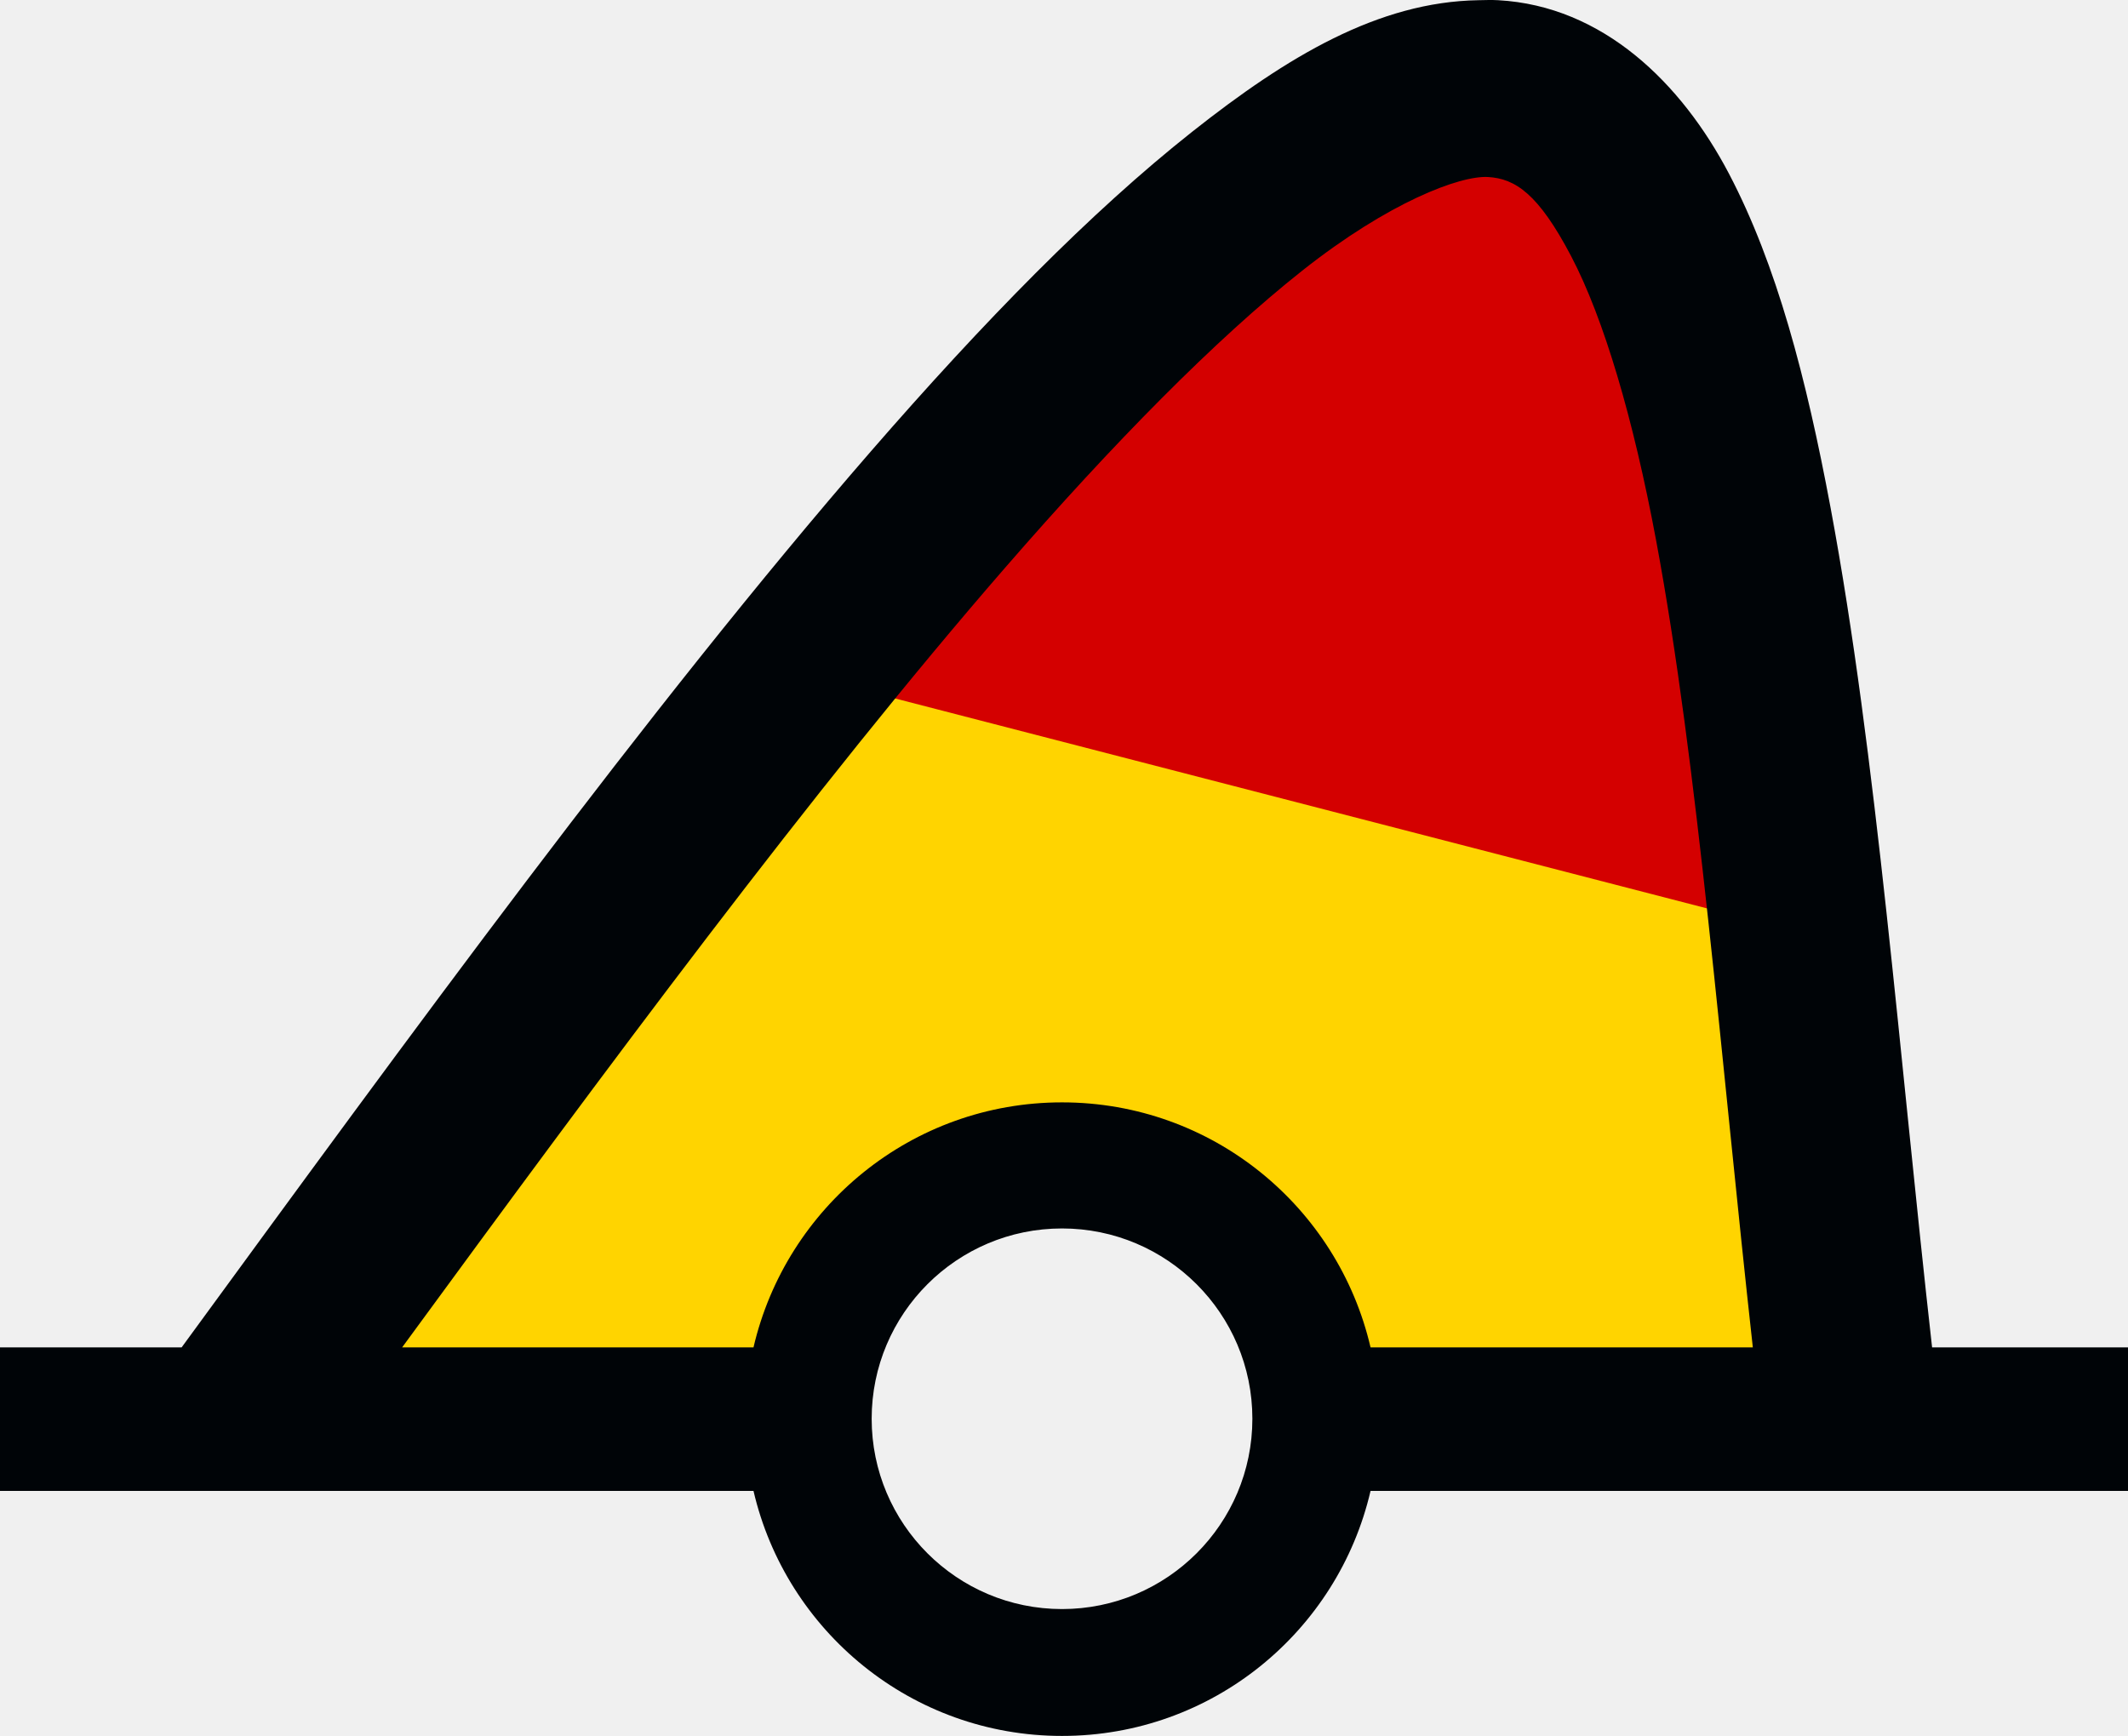
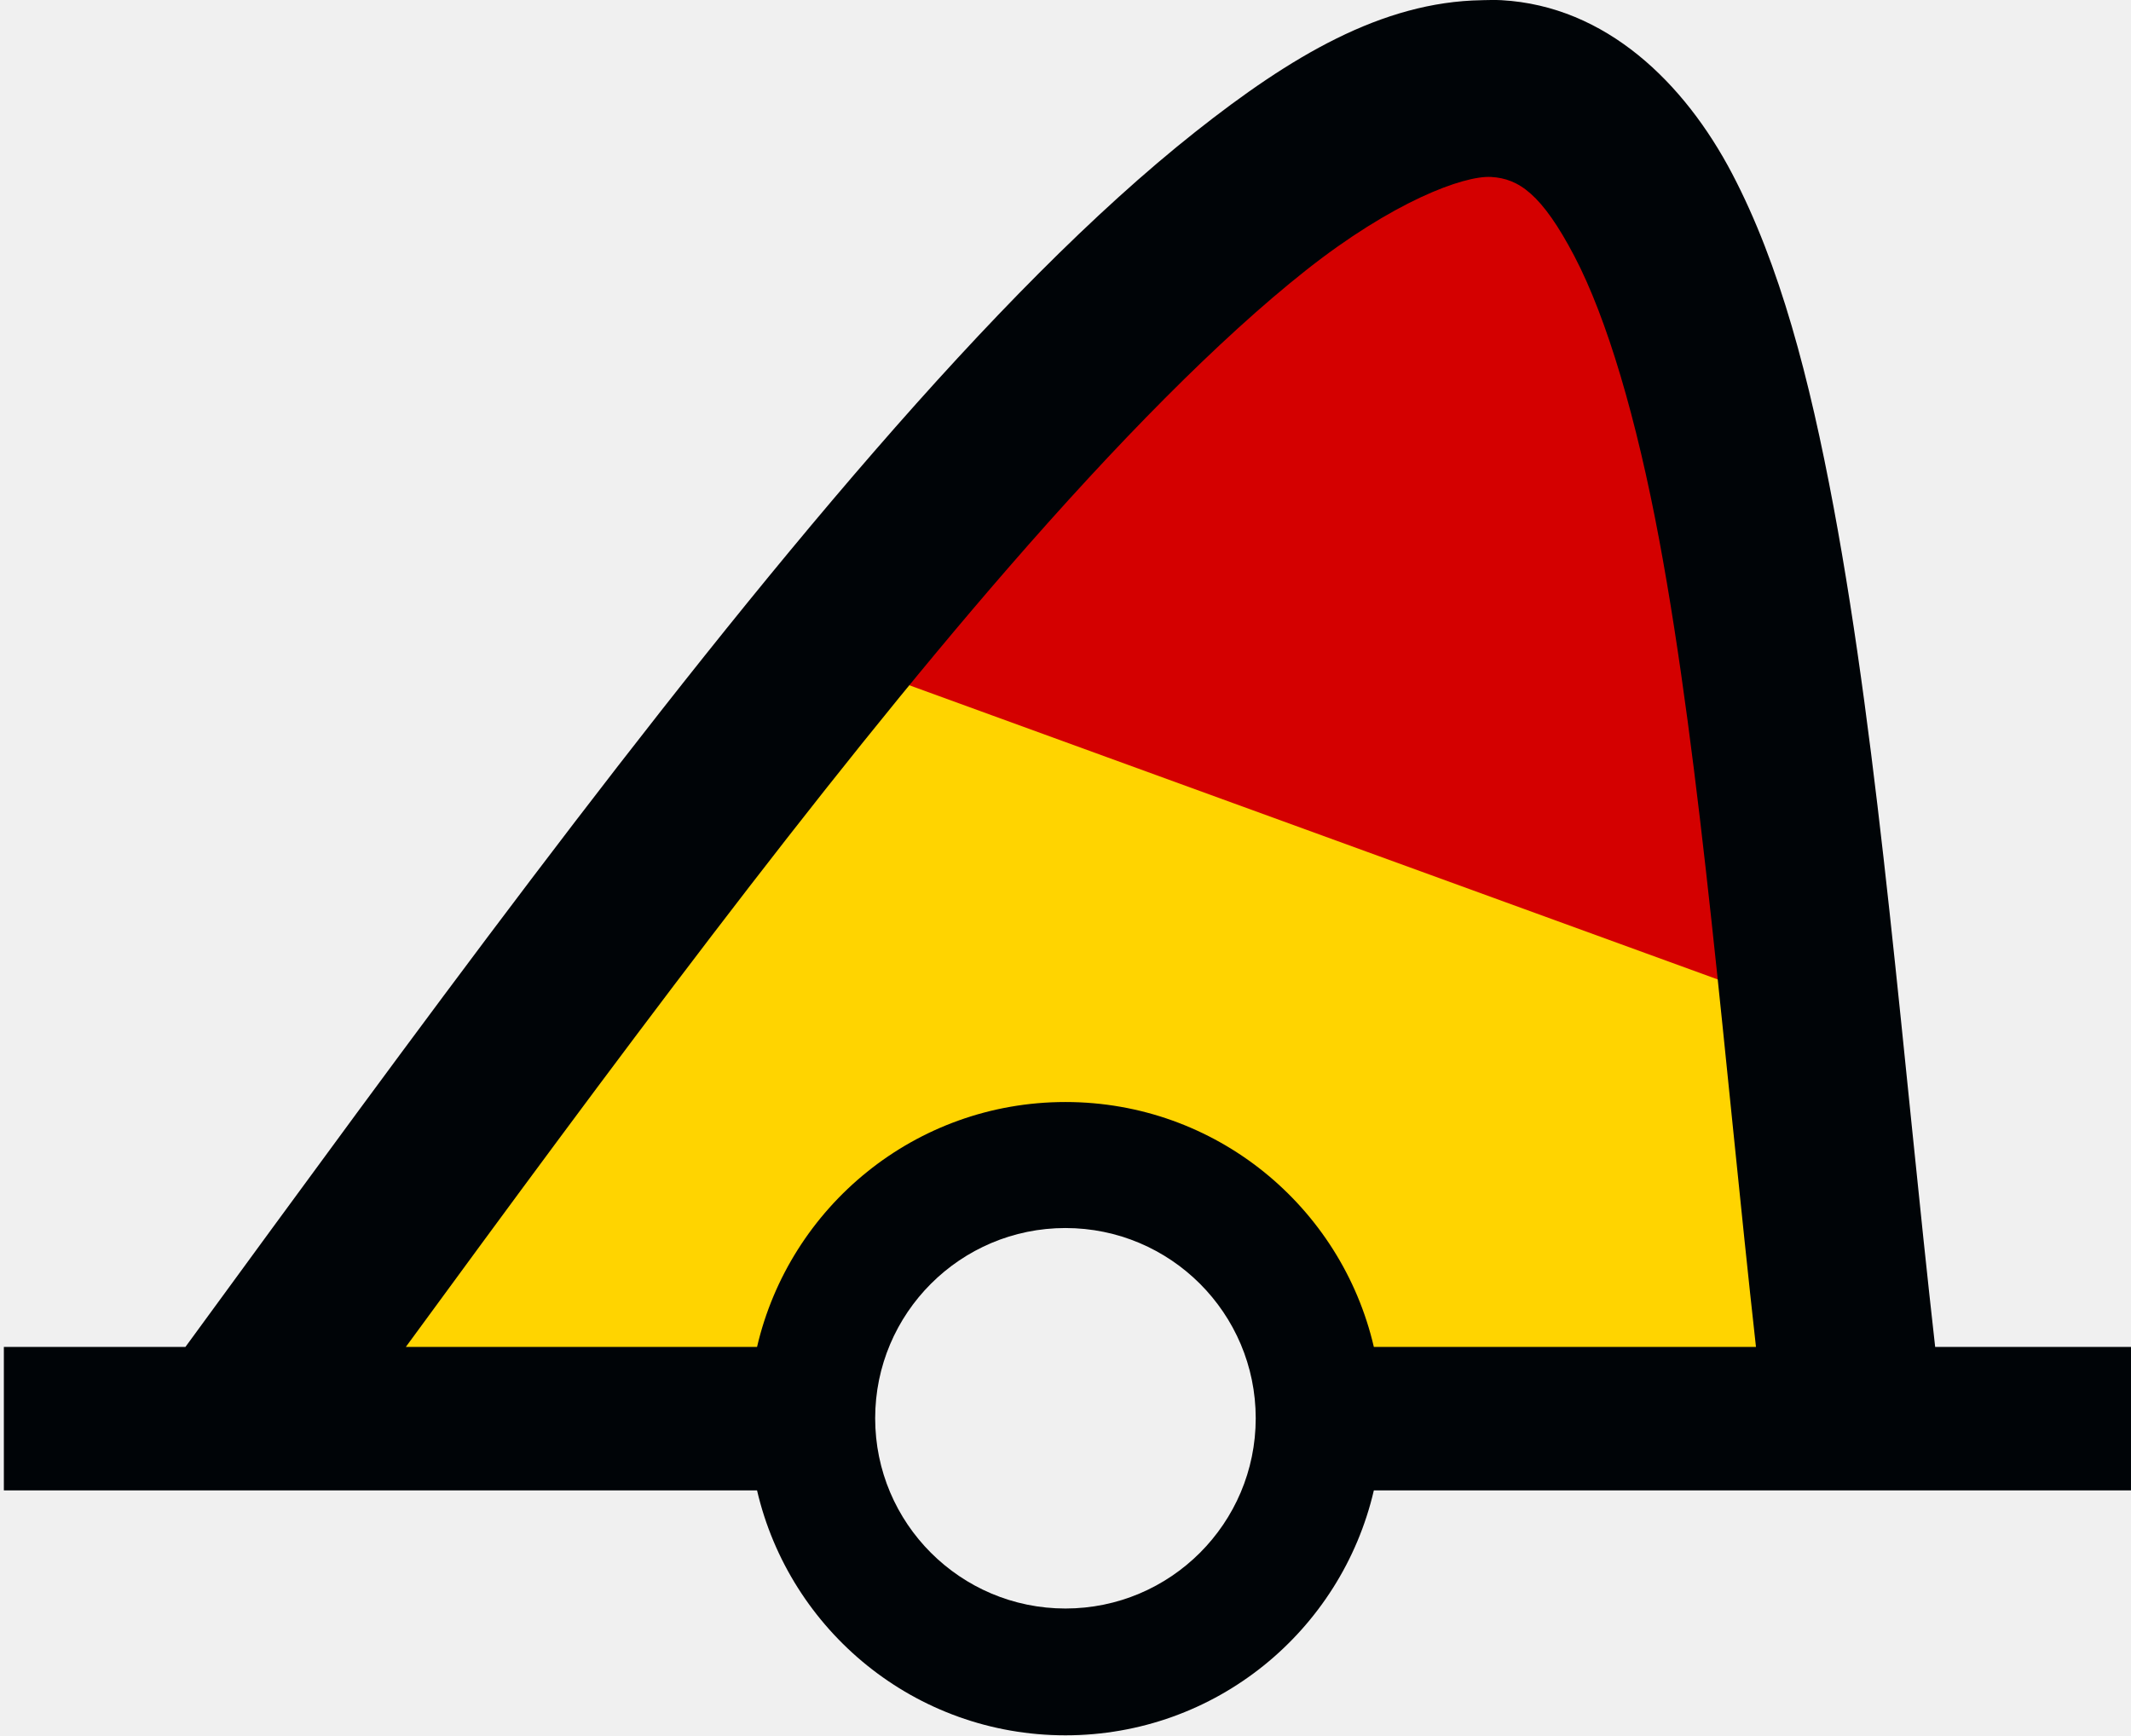
- <svg xmlns="http://www.w3.org/2000/svg" version="1.0" width="83.844" height="68.414" id="svg2">
+ <svg xmlns="http://www.w3.org/2000/svg" version="1.0" width="22.224mm" height="18.101mm" id="svg2">
  <defs id="defs4">
-     </defs>
-   <path style="fill:#ffd400;fill-opacity:1;fill-rule:evenodd;stroke:none;stroke-width:0.683;stroke-opacity:1" d="M 12.714,53.887 C 14.375,51.197 30.811,30.471 36.616,23.747 C 47.963,10.6 58.222,2.563 61.49,4.261 C 64.139,5.637 66.919,13.804 68.705,25.456 C 69.739,32.201 71.885,51.106 71.885,53.469 C 71.885,54.628 71.233,54.728 63.642,54.728 C 55.445,54.728 52.639,55.638 52.21,53.977 C 51.568,51.493 50.44,46.608 47.285,45.216 C 39.757,41.896 33.325,46.474 30.39,54.163 C 30,55.183 25.892,54.728 19.535,54.728 C 13.847,54.728 12.311,54.538 12.714,53.887 L 12.714,53.887 z " id="path2382" />
-   <path style="fill:#d40000;stroke:none;stroke-width:1px;stroke-linecap:butt;stroke-linejoin:miter;stroke-opacity:1" d="M 31.786,26.626 L 70.996,36.767 L 66.534,11.619 L 60.18,3.912 L 49.228,7.022 L 31.786,26.626 z " id="path2984" />
-   <path d="M 58.25,0.008 C 54.304,0.073 50.718,2.228 46.969,5.195 C 42.97,8.36 38.74,12.691 34.312,17.789 C 25.538,27.892 16.033,40.956 7.156,53.101 L 0,53.101 L 0,58.758 L 29.688,58.758 C 30.975,64.291 35.921,68.414 41.844,68.414 C 47.769,68.414 52.715,64.293 54,58.758 L 83.844,58.758 L 83.844,58.695 L 83.844,53.101 L 76.125,53.101 C 74.849,41.774 73.94,29.729 72.125,20.008 C 71.17,14.894 70.002,10.433 68.125,6.851 C 66.248,3.27 63.157,0.238 59.031,0.008 C 58.765,-0.007 58.513,0.003 58.25,0.008 z M 58.625,6.976 C 59.71,7.037 60.62,7.648 61.906,10.101 C 63.192,12.555 64.358,16.511 65.25,21.289 C 66.907,30.166 67.81,41.821 69.062,53.101 L 54,53.101 C 52.715,47.566 47.769,43.445 41.844,43.445 C 35.921,43.445 30.975,47.568 29.688,53.101 L 15.844,53.101 C 23.822,42.2 32.084,31.03 39.594,22.383 C 43.862,17.467 47.896,13.368 51.312,10.664 C 54.729,7.96 57.524,6.915 58.625,6.976 z M 41.844,48.414 C 45.984,48.414 49.344,51.774 49.344,55.914 C 49.344,60.054 45.984,63.414 41.844,63.414 C 37.704,63.414 34.344,60.054 34.344,55.914 C 34.344,51.774 37.704,48.414 41.844,48.414 z " id="path90440" style="fill:#000407;fill-opacity:1;fill-rule:evenodd;stroke:none" />
+     <filter id="selectable_hidder_filter" width="1" height="1" x="0" y="0" style="color-interpolation-filters:sRGB;">
+       <feComposite id="boolops_hidder_primitive" result="composite1" operator="arithmetic" in2="SourceGraphic" in="BackgroundImage" />
+     </filter>
+   </defs>
+   <path style="display:inline;fill:#ffffff;fill-opacity:0;fill-rule:evenodd;stroke:none;stroke-width:0.683;stroke-opacity:1" d="m 12.714,53.887 c 1.661,-2.689 18.098,-23.415 23.902,-30.14 11.347,-13.147 21.607,-21.184 24.875,-19.485 2.648,1.376 5.428,9.543 7.214,21.195 1.034,6.744 3.18,25.65 3.18,28.012 0,1.159 -0.652,1.259 -8.242,1.259 -8.198,0 -11.003,0.911 -11.433,-0.75 -0.642,-2.484 -1.769,-7.369 -4.925,-8.761 -7.528,-3.32 -13.96,1.258 -16.895,8.947 -0.389,1.02 -4.497,0.565 -10.855,0.565 -5.687,0 -7.223,-0.189 -6.821,-0.841 z" id="path_fill_v12" />
+   <path d="M 46.062,44.742 60.867,4.064 C 57.054,3.491 47.319,11.345 36.615,23.746 c -5.804,6.725 -22.241,27.452 -23.902,30.141 -0.403,0.652 1.135,0.842 6.822,0.842 6.358,0 10.466,0.455 10.855,-0.564 2.775,-7.269 8.675,-11.759 15.672,-9.422 z" style="display:inline;fill:#ffffff;fill-rule:evenodd;stroke-width:0.683;fill-opacity:0" id="path_fill_v6" />
+   <path style="fill:#ffd400" d="m 12.714,53.887 c 1.661,-2.689 18.098,-23.415 23.902,-30.14 11.347,-13.147 21.607,-21.184 24.875,-19.485 2.648,1.376 5.428,9.543 7.214,21.195 1.034,6.744 3.18,25.65 3.18,28.012 0,1.159 -0.652,1.259 -8.242,1.259 -8.198,0 -11.003,0.911 -11.433,-0.75 -0.642,-2.484 -1.769,-7.369 -4.925,-8.761 -7.528,-3.32 -13.96,1.258 -16.895,8.947 -0.389,1.02 -4.497,0.565 -10.855,0.565 -5.687,0 -7.223,-0.189 -6.821,-0.841 z" id="path_fill_h12" />
+   <path id="path_fill_h9" style="display:inline;fill:#ffffff;fill-opacity:0;stroke-width:1.853;stroke-miterlimit:4.1" d="M 58.131,-16.862 C 54.303,-15.385 48.117,-4.922 42.529,9.791 41.191,13.313 38.917,19.858 36.693,26.462 l 20.126,-5.94e-4 c 0.002,-3.38e-4 0.004,1.69e-4 0.006,-1.69e-4 0.958,-0.164 1.983,-0.216 3.074,-0.144 0.295,0.02 0.585,0.069 0.869,0.143 l 25.05,7.9e-4 c 0.166,-0.251 0.131,-0.497 0.019,-0.803 C 85.029,23.438 76.547,6.407 73.268,0.423 67.605,-9.916 62.199,-16.639 59.24,-17.026 c -0.342,-0.045 -0.712,0.012 -1.108,0.164 z" transform="rotate(20)" />
+   <path id="path_fill_h8" style="display:inline;fill:#ffffff;fill-opacity:0;stroke-width:1.853;stroke-miterlimit:4.1" d="M 58.131,-16.862 C 54.303,-15.385 48.117,-4.922 42.529,9.791 41.191,13.313 38.917,19.858 36.693,26.462 l 20.126,-5.94e-4 c 0.002,-3.38e-4 0.004,1.69e-4 0.006,-1.69e-4 0.958,-0.164 1.983,-0.216 3.074,-0.144 0.295,0.02 0.585,0.069 0.869,0.143 l 25.05,7.9e-4 c 0.166,-0.251 0.131,-0.497 0.019,-0.803 C 85.029,23.438 76.547,6.407 73.268,0.423 67.605,-9.916 62.199,-16.639 59.24,-17.026 c -0.342,-0.045 -0.712,0.012 -1.108,0.164 z" transform="rotate(20)" />
+   <path id="path_fill_h6" style="fill:#d40000" d="M 58.131,-16.862 C 54.303,-15.385 48.117,-4.922 42.529,9.791 42.178,10.713 41.764,11.844 41.303,13.128 l 38.514,-6.76e-4 C 77.367,8.232 74.771,3.167 73.268,0.423 67.605,-9.916 62.199,-16.639 59.24,-17.026 c -0.342,-0.045 -0.712,0.012 -1.108,0.164 z" transform="rotate(20)" />
+   <path id="path_fill_h3" style="display:inline;fill:#ffffff;fill-opacity:0;stroke-width:1.183;stroke-miterlimit:4.1" d="m 58.087,-16.846 c -2.887,1.16 -7.095,7.375 -11.376,16.638 l 26.21,6.1547e-4 C 67.384,-10.188 62.138,-16.647 59.24,-17.026 c -0.355,-0.046 -0.74,0.015 -1.152,0.18 z" transform="rotate(20)" />
+   <path id="path_fill_h4" style="display:inline;fill:#ffffff;fill-opacity:0;stroke-width:1.381;stroke-miterlimit:4.1" d="m 58.213,-16.894 c -3.529,1.252 -9.112,10.309 -14.379,23.356 l 32.607,6.41e-5 C 75.196,4.037 74.075,1.896 73.268,0.423 67.605,-9.916 62.199,-16.639 59.24,-17.026 c -0.318,-0.042 -0.661,0.003 -1.026,0.132 z" transform="rotate(20)" />
+   <path d="m 58.402,0.008 c -3.946,0.065 -7.532,2.221 -11.281,5.187 -3.999,3.165 -8.228,7.495 -12.656,12.594 -8.774,10.103 -18.279,23.167 -27.156,35.312 H 0.152 v 5.656 H 29.84 c 1.287,5.533 6.233,9.656 12.156,9.656 5.925,0 10.871,-4.121 12.156,-9.656 h 29.844 v -0.062 -5.594 h -7.719 c -1.276,-11.327 -2.185,-23.373 -4,-33.094 -0.955,-5.113 -2.123,-9.575 -4,-13.156 -1.877,-3.581 -4.968,-6.613 -9.094,-6.844 -0.267,-0.015 -0.518,-0.004 -0.781,0 z m 0.375,6.969 c 1.085,0.061 1.995,0.671 3.281,3.125 1.286,2.454 2.452,6.409 3.344,11.188 1.657,8.877 2.56,20.532 3.812,31.812 h -15.062 c -1.285,-5.536 -6.231,-9.656 -12.156,-9.656 -5.923,10e-6 -10.869,4.123 -12.156,9.656 h -13.844 c 7.978,-10.901 16.24,-22.072 23.75,-30.719 4.269,-4.915 8.302,-9.015 11.719,-11.719 3.417,-2.704 6.211,-3.748 7.312,-3.688 z M 41.996,48.414 c 4.14,0 7.5,3.36 7.5,7.5 0,4.14 -3.36,7.5 -7.5,7.5 -4.14,0 -7.5,-3.36 -7.5,-7.5 0,-4.14 3.36,-7.5 7.5,-7.5 z" id="path_stroke" style="display:inline;fill:#000407;fill-opacity:1;fill-rule:evenodd;stroke:none" />
</svg>
